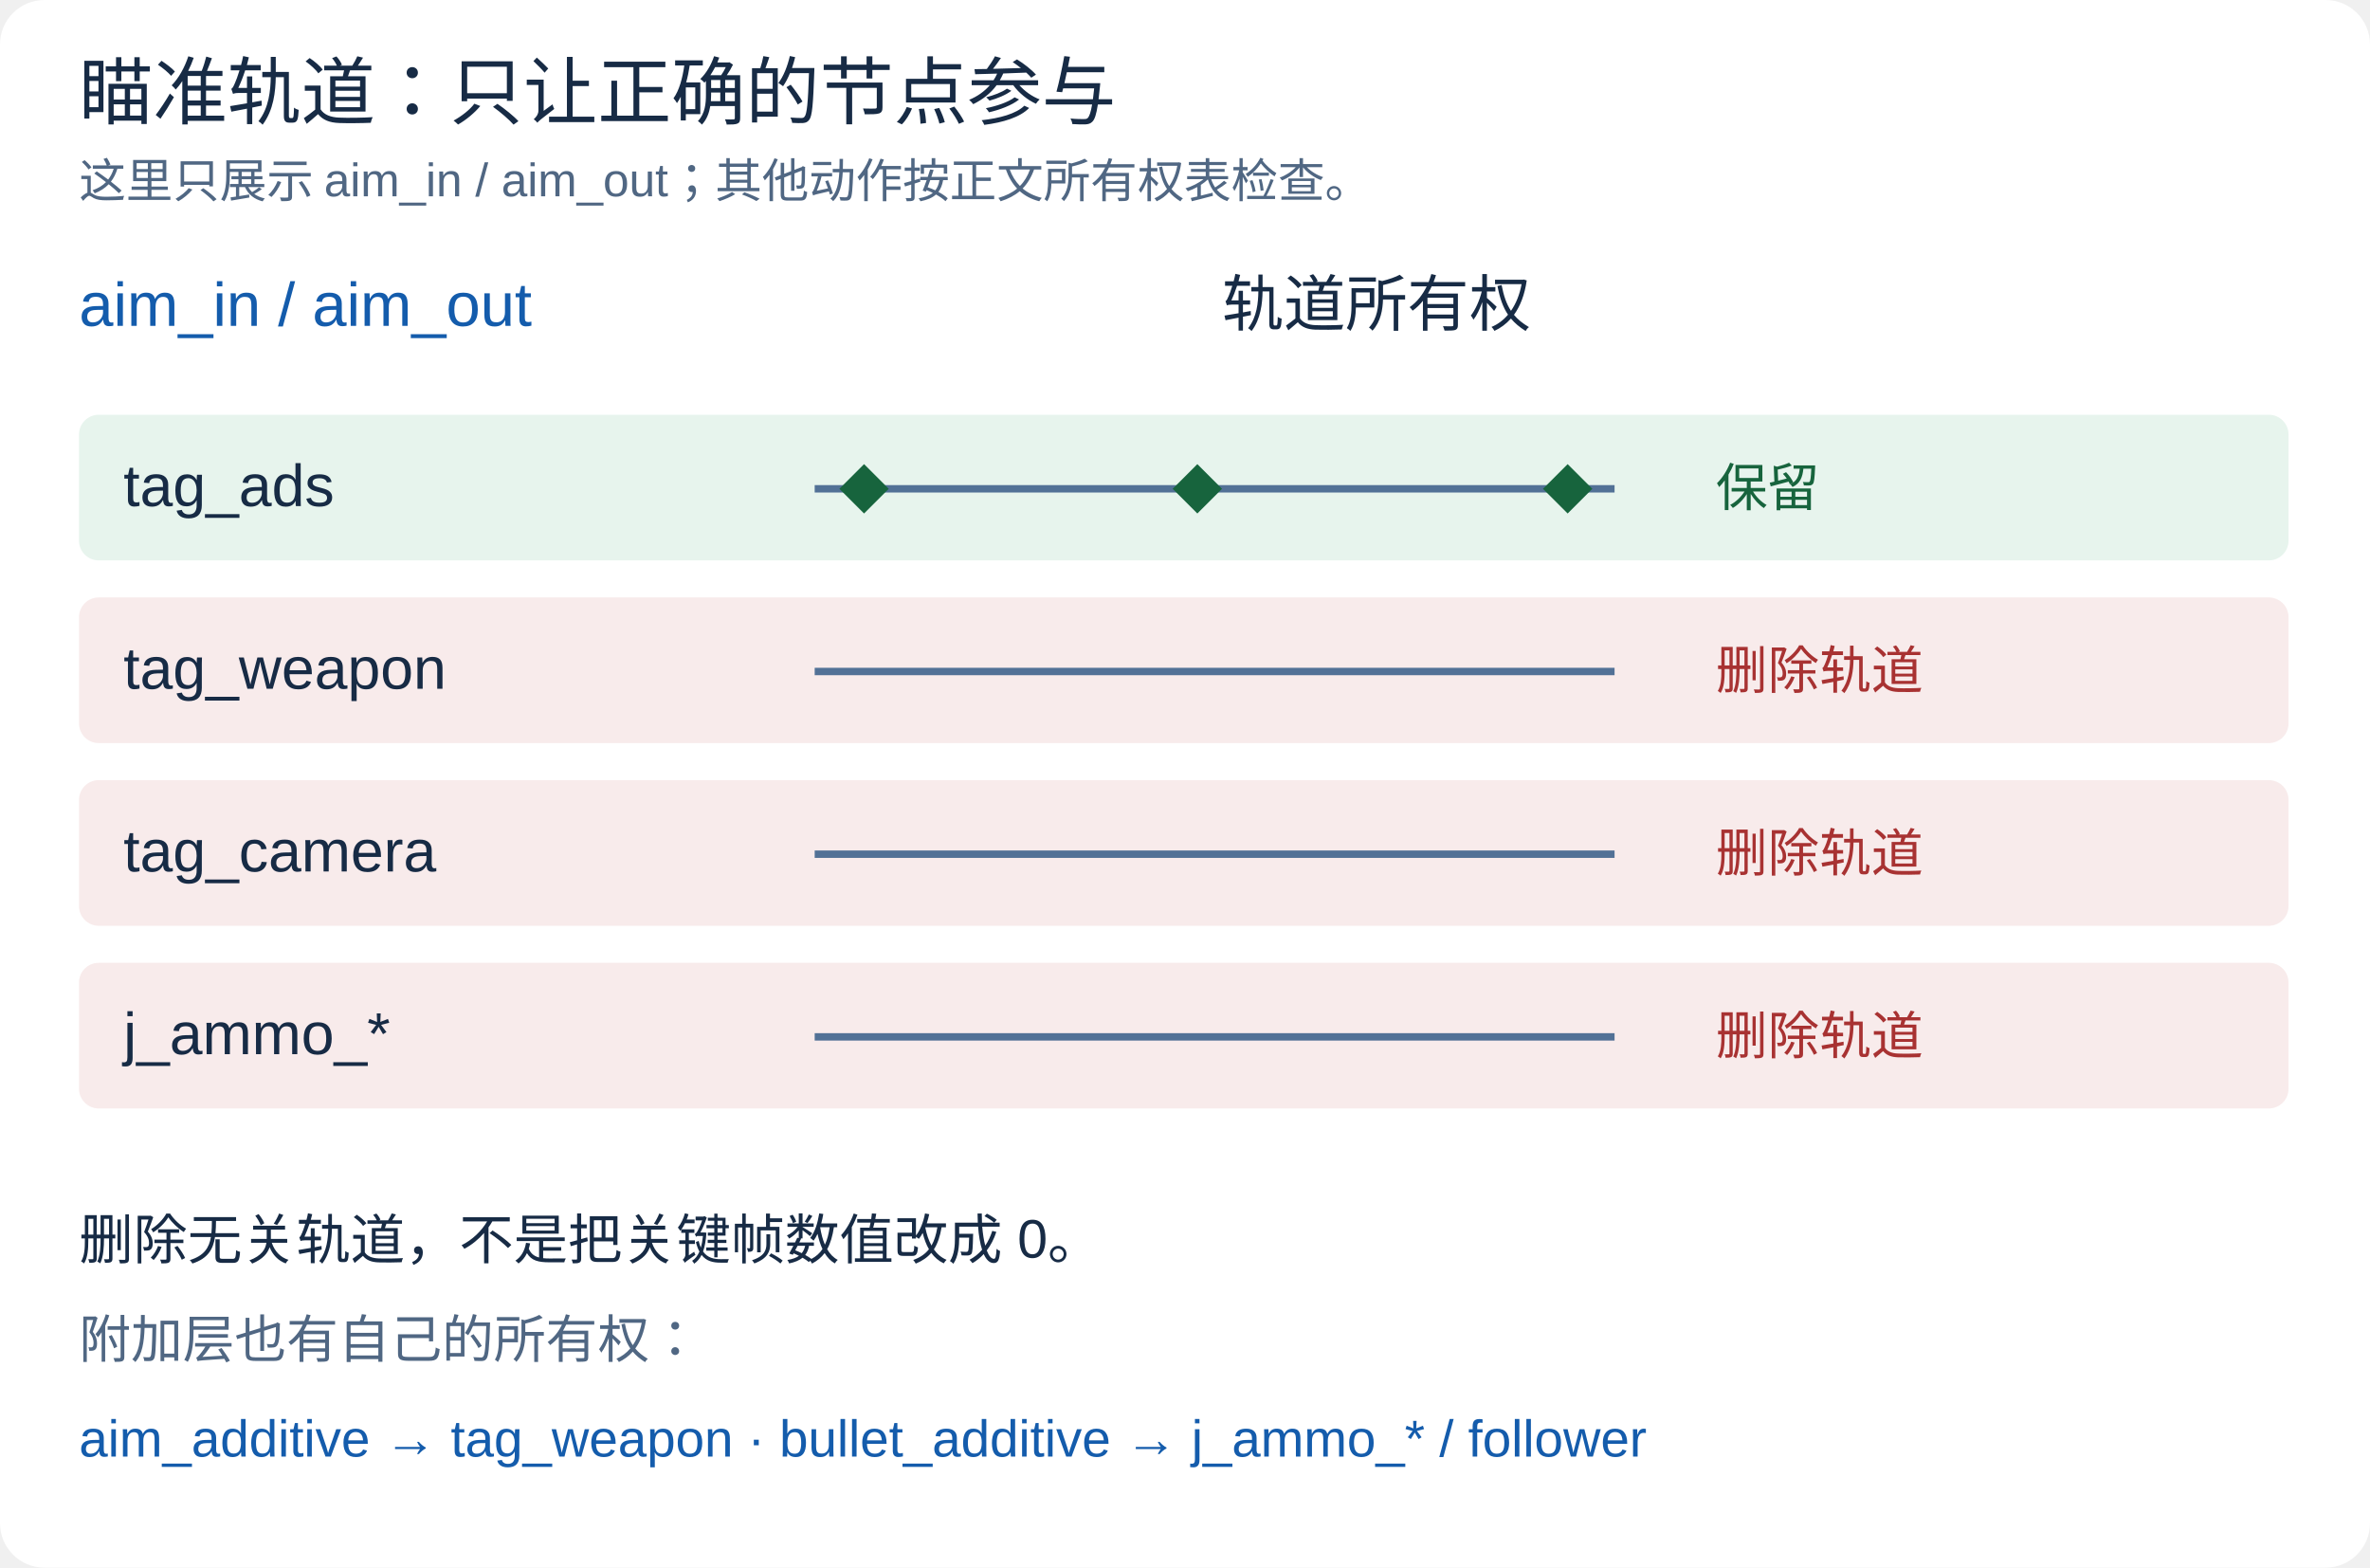
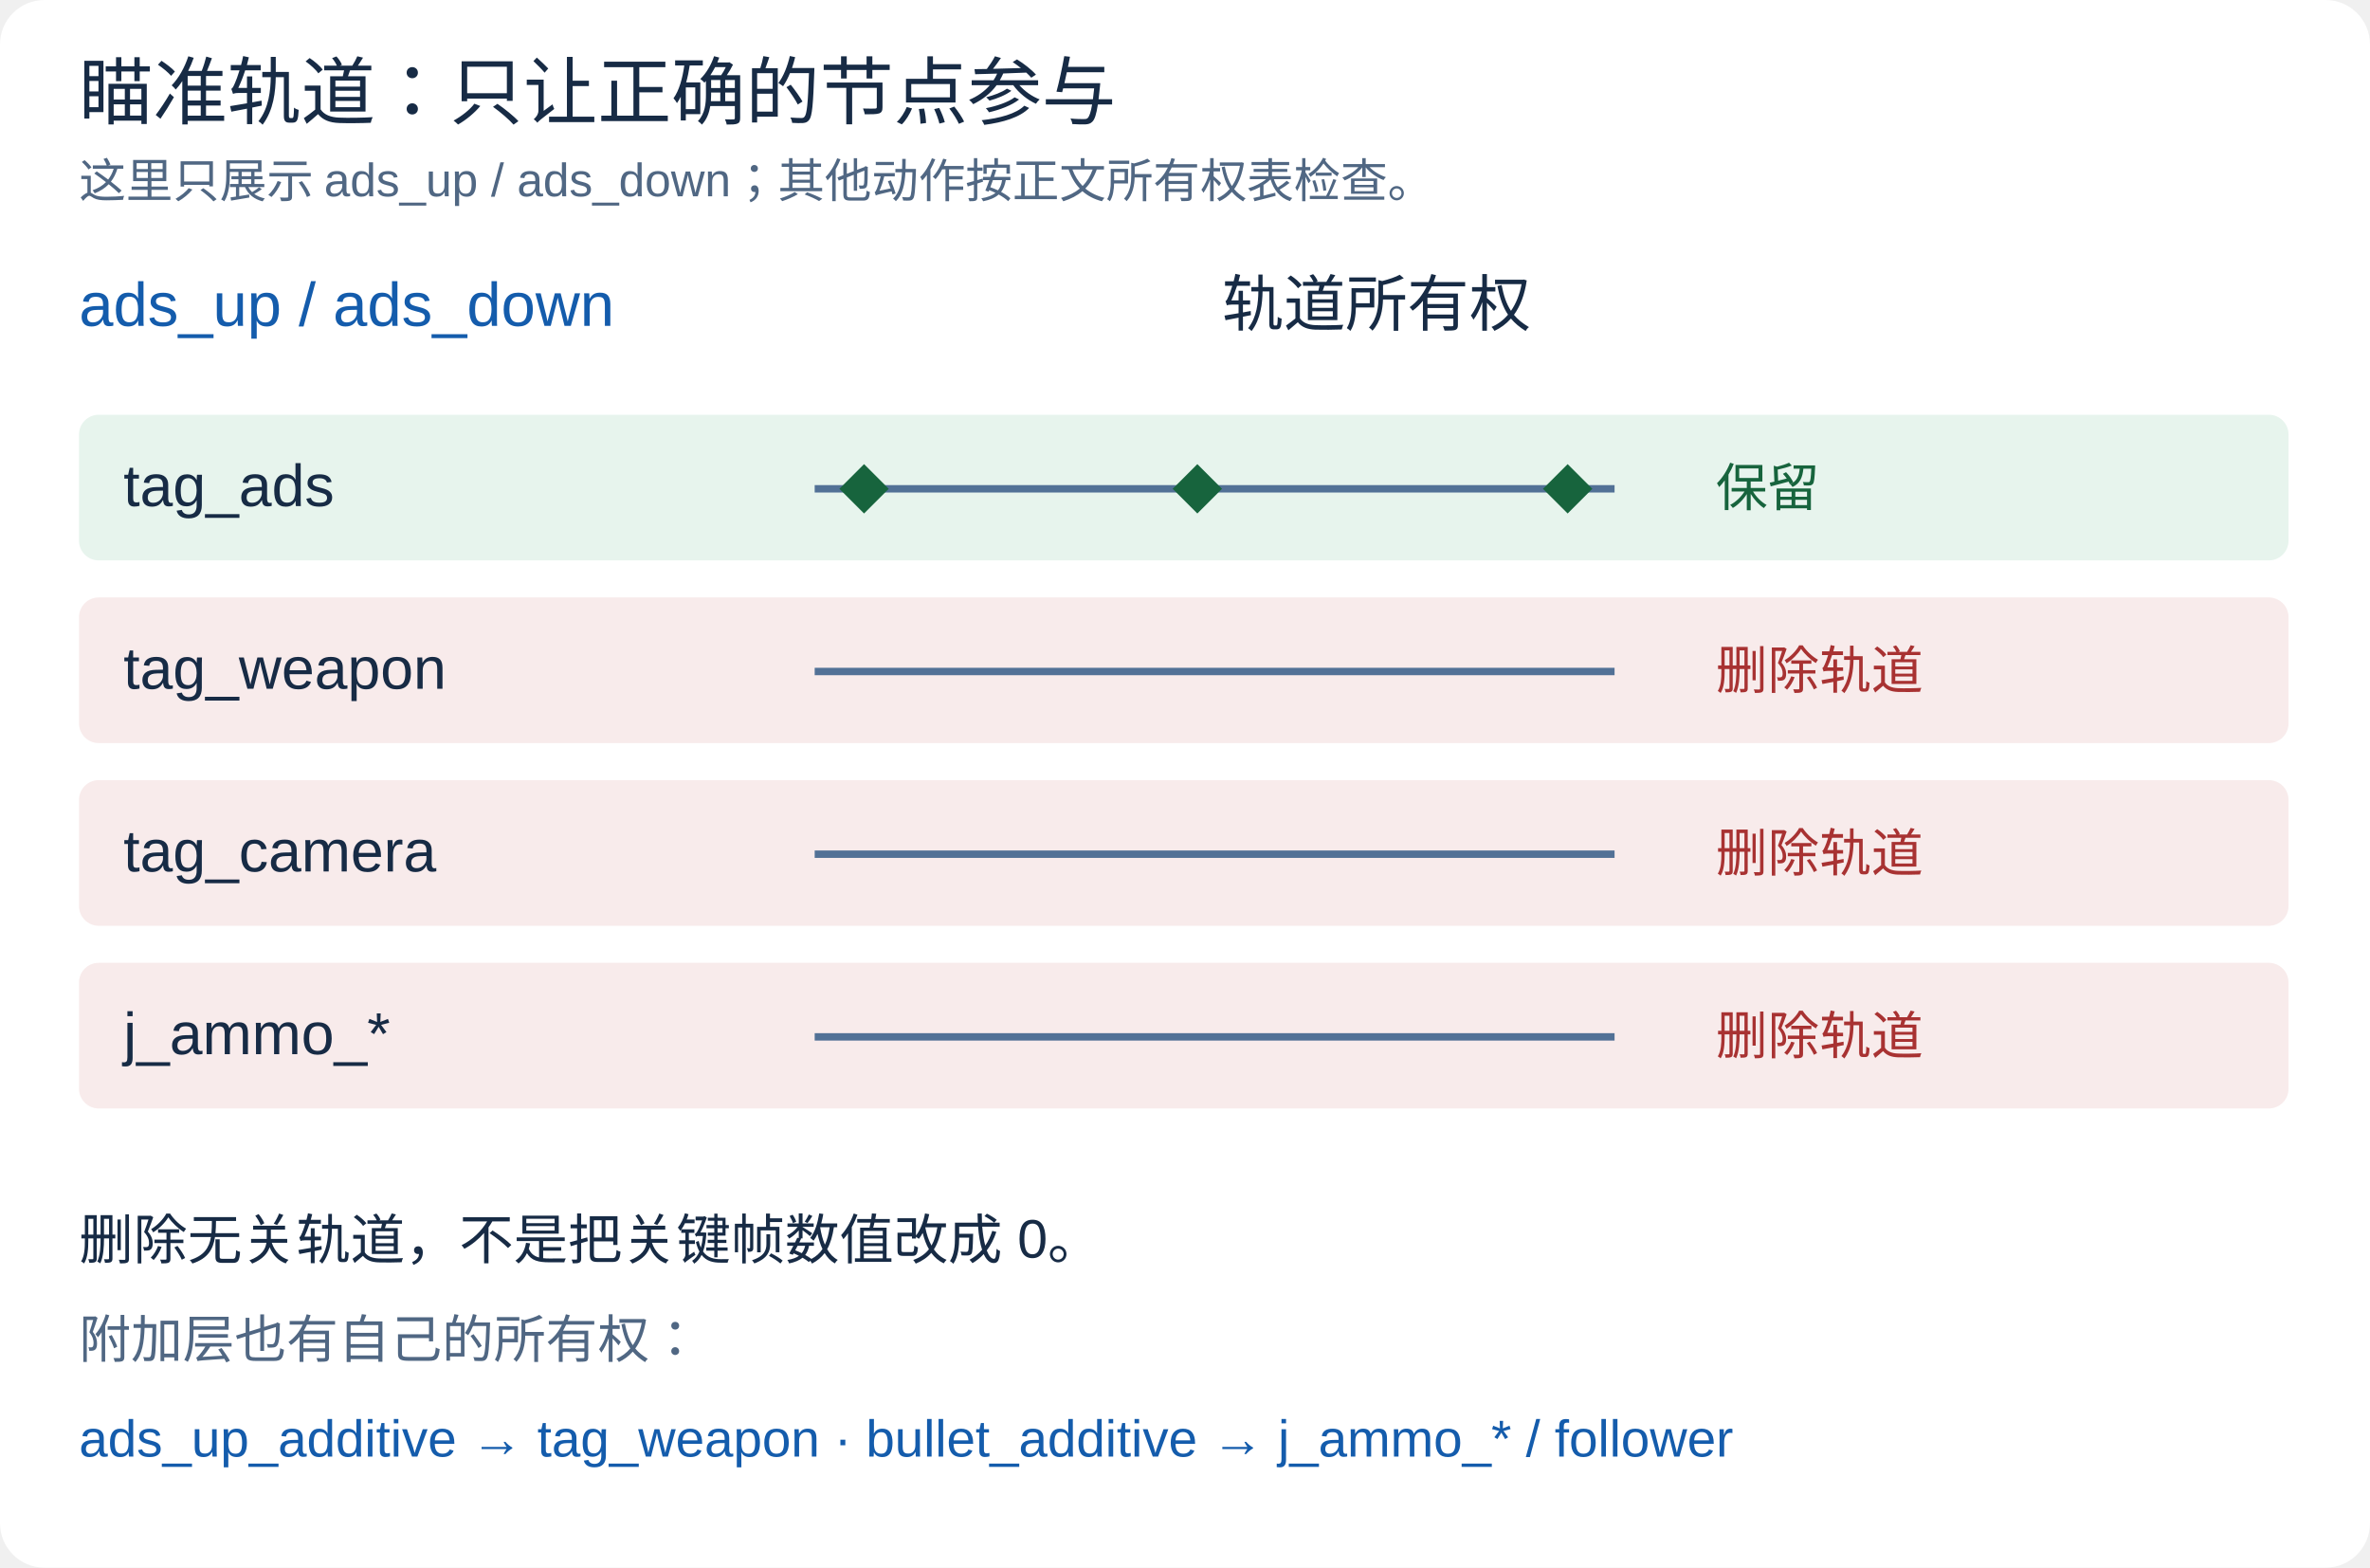
<svg xmlns="http://www.w3.org/2000/svg" viewBox="0 0 960 635" role="img" aria-labelledby="title desc">
  <defs>
    <marker id="arrow" markerWidth="8" markerHeight="8" refX="7" refY="4" orient="auto">
      <path d="M0 0 L8 4 L0 8" fill="#527196" />
    </marker>
  </defs>
  <style>text{font-family:Arial,'Microsoft YaHei',sans-serif;fill:#172b45}.muted{fill:#506783}.accent{fill:#145cac}.good{fill:#17643d}.bad{fill:#a83232}</style>
  <rect width="960" height="635" rx="18" fill="#fff" />
  <text x="32" y="48" class="text" font-size="30">瞄准轨道：只让正确的节点参与</text>
-   <text x="32" y="80" class="muted" font-size="19">这里只展示 aim_in / aim_out；其他动作按正文所有权表检查。</text>
-   <text x="32" y="132" class="accent" font-size="25">aim_in / aim_out</text>
+   <text x="32" y="80" class="muted" font-size="19">这里只展示 ads_up / ads_down；其他动作按正文所有权表检查。</text>
+   <text x="32" y="132" class="accent" font-size="25">ads_up / ads_down</text>
  <text x="495" y="132" class="text" font-size="25">轨道所有权</text>
  <rect x="32" y="168" width="895" height="59" rx="8" fill="#e7f4ed" />
  <text x="50" y="205" class="text" font-size="24">tag_ads</text>
  <path d="M330 198 L654 198" fill="none" stroke="#527196" stroke-width="3" />
  <path d="M350 188 l10 10 l-10 10 l-10 -10Z" fill="#17643d" />
  <path d="M485 188 l10 10 l-10 10 l-10 -10Z" fill="#17643d" />
  <path d="M635 188 l10 10 l-10 10 l-10 -10Z" fill="#17643d" />
  <text x="695" y="205" class="good" font-size="21">保留</text>
  <rect x="32" y="242" width="895" height="59" rx="8" fill="#f8ebeb" />
  <text x="50" y="279" class="text" font-size="24">tag_weapon</text>
  <path d="M330 272 L654 272" fill="none" stroke="#527196" stroke-width="3" />
  <text x="695" y="279" class="bad" font-size="21">删除轨道</text>
  <rect x="32" y="316" width="895" height="59" rx="8" fill="#f8ebeb" />
  <text x="50" y="353" class="text" font-size="24">tag_camera</text>
  <path d="M330 346 L654 346" fill="none" stroke="#527196" stroke-width="3" />
  <text x="695" y="353" class="bad" font-size="21">删除轨道</text>
  <rect x="32" y="390" width="895" height="59" rx="8" fill="#f8ebeb" />
  <text x="50" y="427" class="text" font-size="24">j_ammo_*</text>
  <path d="M330 420 L654 420" fill="none" stroke="#527196" stroke-width="3" />
  <text x="695" y="427" class="bad" font-size="21">删除轨道</text>
  <text x="32" y="510" class="text" font-size="22">删除无关轨道，不是把关键帧数值改成 0。</text>
  <text x="32" y="550" class="muted" font-size="21">附加层也有自己的所有权：</text>
-   <text x="32" y="590" class="accent" font-size="21">aim_additive → tag_weapon   ·   bullet_additive → j_ammo_* / follower</text>
+   <text x="32" y="590" class="accent" font-size="21">ads_up_additive → tag_weapon   ·   bullet_additive → j_ammo_* / follower</text>
</svg>
